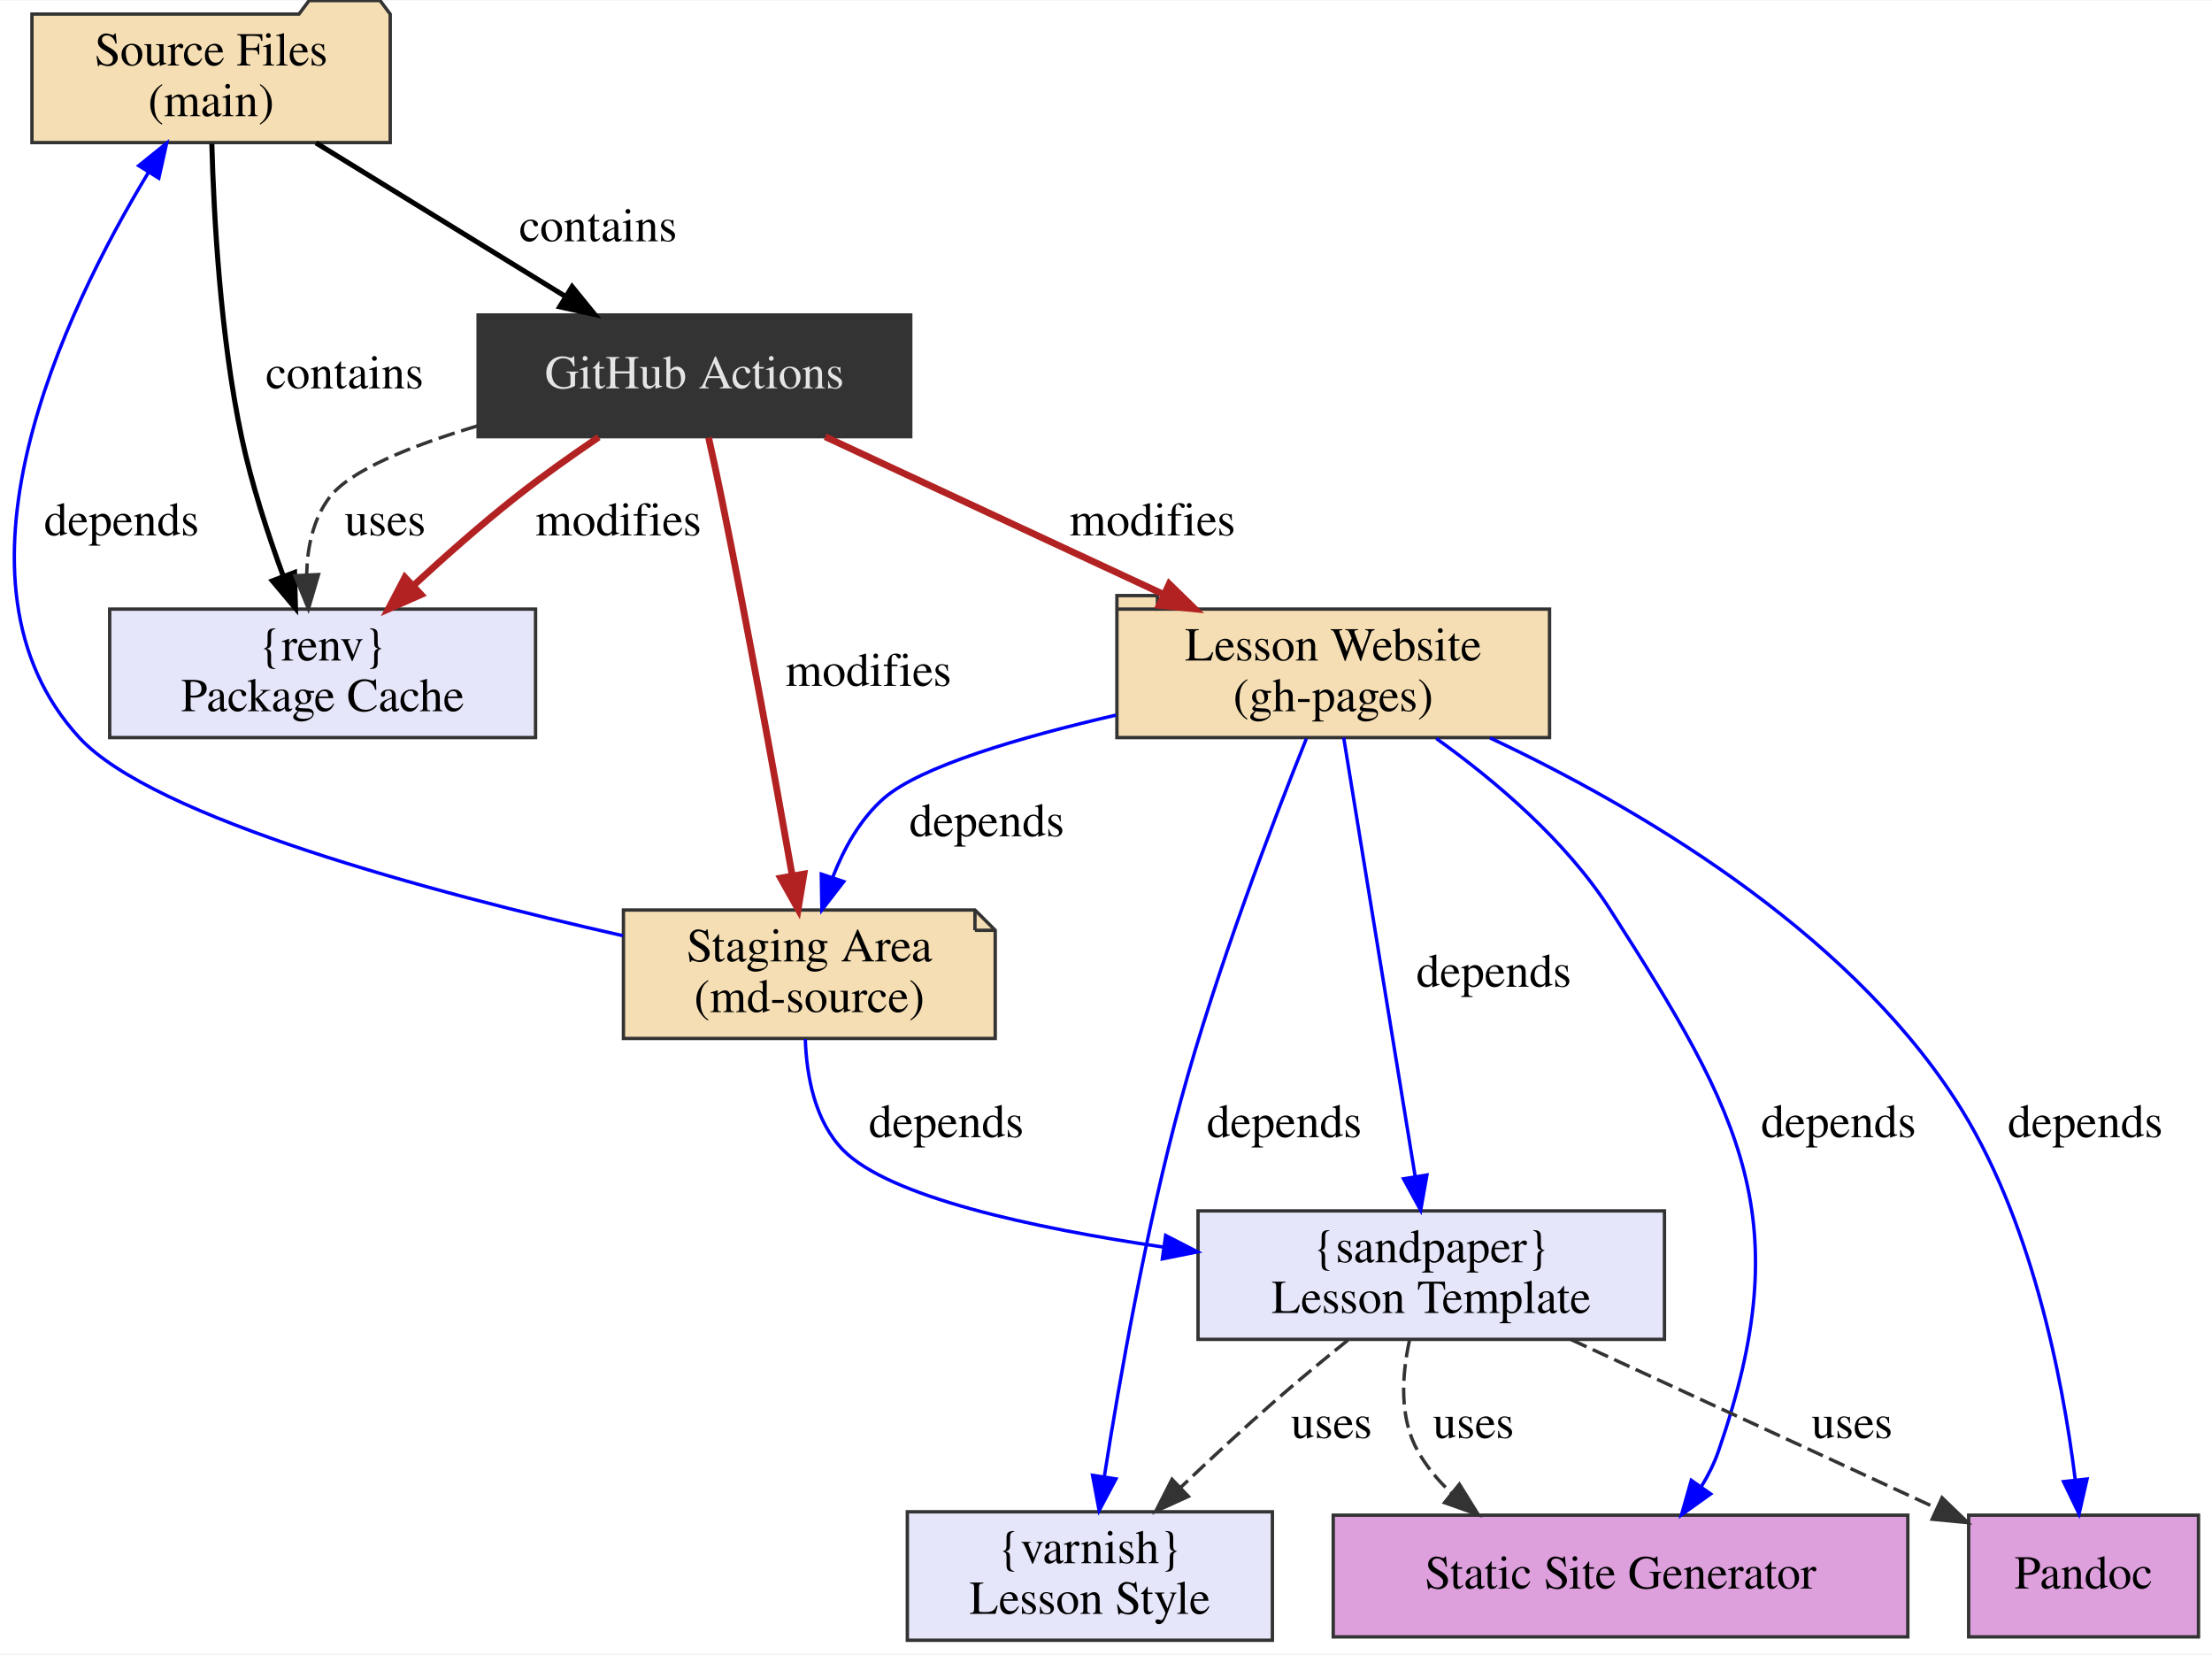
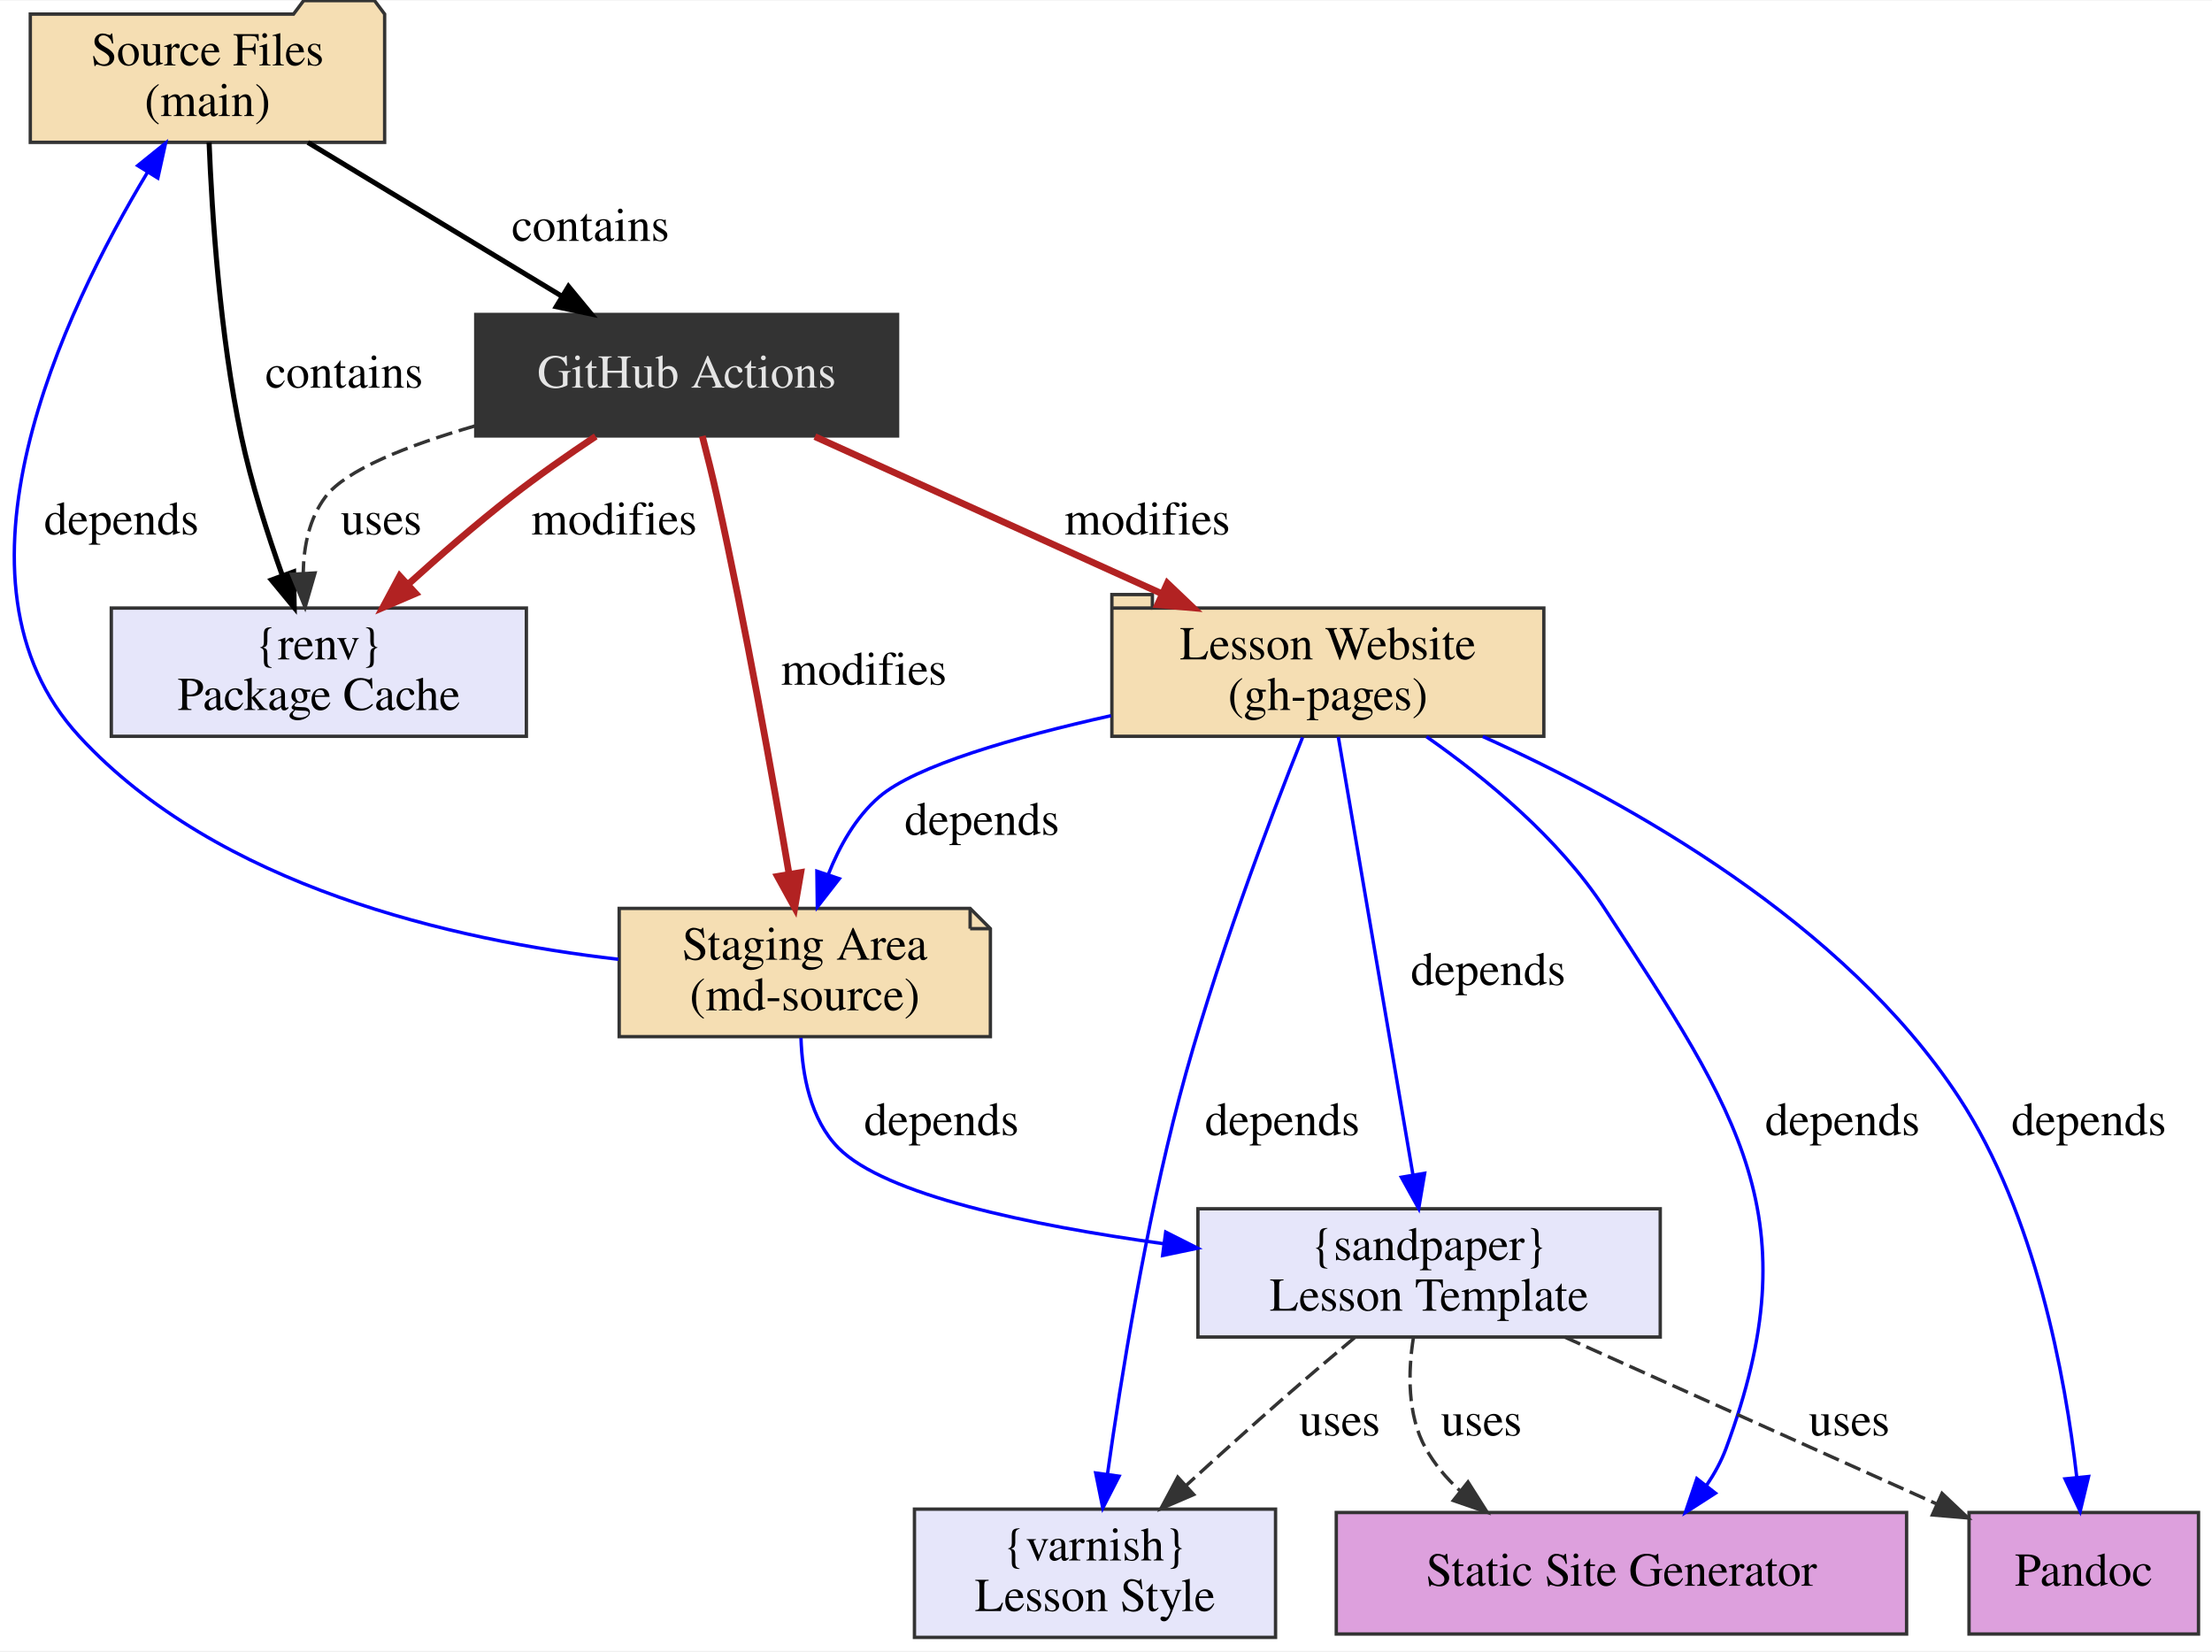
- <svg xmlns="http://www.w3.org/2000/svg" width="654pt" height="489pt" viewBox="0.00 0.00 654.45 489.00">
+ <svg xmlns="http://www.w3.org/2000/svg" width="655pt" height="489pt" viewBox="0.00 0.00 655.48 489.00">
  <g id="graph0" class="graph" transform="scale(1 1) rotate(0) translate(4 485)">
-     <polygon fill="#ffffff" stroke="transparent" points="-4,4 -4,-485 650.452,-485 650.452,4 -4,4" />
+     <polygon fill="white" stroke="transparent" points="-4,4 -4,-485 651.48,-485 651.48,4 -4,4" />
    <g id="node1" class="node">
-       <polygon fill="#f5deb3" stroke="#333333" points="111.452,-481 108.452,-485 87.452,-485 84.452,-481 5.452,-481 5.452,-443 111.452,-443 111.452,-481" />
-       <text text-anchor="middle" x="58.452" y="-465.8" font-family="Times,serif" font-size="14.00" fill="#000000">Source Files</text>
-       <text text-anchor="middle" x="58.452" y="-450.8" font-family="Times,serif" font-size="14.00" fill="#000000">(main)</text>
+       <polygon fill="wheat" stroke="#333333" points="109.98,-481 106.98,-485 85.98,-485 82.98,-481 4.98,-481 4.98,-443 109.98,-443 109.98,-481" />
+       <text text-anchor="middle" x="57.48" y="-465.8" font-family="Times,serif" font-size="14.00">Source Files</text>
+       <text text-anchor="middle" x="57.48" y="-450.8" font-family="Times,serif" font-size="14.00">(main)</text>
    </g>
    <g id="node4" class="node">
-       <polygon fill="#333333" stroke="#333333" points="265.452,-392 137.452,-392 137.452,-356 265.452,-356 265.452,-392" />
-       <text text-anchor="middle" x="201.452" y="-370.3" font-family="Times,serif" font-size="14.00" fill="#e5e5e5">GitHub Actions</text>
+       <polygon fill="#333333" stroke="#333333" points="261.98,-392 136.98,-392 136.98,-356 261.98,-356 261.98,-392" />
+       <text text-anchor="middle" x="199.48" y="-370.3" font-family="Times,serif" font-size="14.00" fill="#e5e5e5">GitHub Actions</text>
    </g>
    <g id="edge2" class="edge">
-       <path fill="none" stroke="#000000" stroke-width="1.5" d="M89.481,-442.905C111.187,-429.548 140.312,-411.625 163.417,-397.406" />
-       <polygon fill="#000000" stroke="#000000" stroke-width="1.5" points="165.268,-400.377 171.95,-392.155 161.599,-394.416 165.268,-400.377" />
-       <text text-anchor="middle" x="172.952" y="-413.8" font-family="Times,serif" font-size="14.00" fill="#000000">contains</text>
+       <path fill="none" stroke="black" stroke-width="1.5" d="M87.25,-442.97C109.17,-429.69 139.12,-411.56 162.57,-397.36" />
+       <polygon fill="black" stroke="black" stroke-width="1.5" points="164.46,-400.3 171.2,-392.13 160.84,-394.31 164.46,-400.3" />
+       <text text-anchor="middle" x="170.98" y="-413.8" font-family="Times,serif" font-size="14.00">contains</text>
    </g>
    <g id="node7" class="node">
-       <polygon fill="#e6e6fa" stroke="#333333" points="154.452,-305 28.452,-305 28.452,-267 154.452,-267 154.452,-305" />
-       <text text-anchor="middle" x="91.452" y="-289.8" font-family="Times,serif" font-size="14.00" fill="#000000">{renv}</text>
-       <text text-anchor="middle" x="91.452" y="-274.8" font-family="Times,serif" font-size="14.00" fill="#000000">Package Cache</text>
+       <polygon fill="lavender" stroke="#333333" points="151.98,-305 28.98,-305 28.98,-267 151.98,-267 151.98,-305" />
+       <text text-anchor="middle" x="90.48" y="-289.8" font-family="Times,serif" font-size="14.00">{renv}</text>
+       <text text-anchor="middle" x="90.48" y="-274.8" font-family="Times,serif" font-size="14.00">Package Cache</text>
    </g>
    <g id="edge1" class="edge">
-       <path fill="none" stroke="#000000" stroke-width="1.5" d="M58.675,-442.644C59.25,-421.235 61.174,-385.82 67.452,-356 70.376,-342.112 75.245,-327.176 79.837,-314.681" />
-       <polygon fill="#000000" stroke="#000000" stroke-width="1.5" points="83.14,-315.843 83.417,-305.251 76.595,-313.358 83.14,-315.843" />
-       <text text-anchor="middle" x="97.952" y="-370.3" font-family="Times,serif" font-size="14.00" fill="#000000">contains</text>
+       <path fill="none" stroke="black" stroke-width="1.5" d="M57.96,-442.98C58.8,-421.91 61.12,-386.1 67.48,-356 70.43,-342.06 75.25,-327 79.71,-314.52" />
+       <polygon fill="black" stroke="black" stroke-width="1.5" points="83,-315.73 83.18,-305.14 76.43,-313.31 83,-315.73" />
+       <text text-anchor="middle" x="97.98" y="-370.3" font-family="Times,serif" font-size="14.00">contains</text>
    </g>
    <g id="node2" class="node">
-       <polygon fill="#f5deb3" stroke="#333333" points="284.452,-216 180.452,-216 180.452,-178 290.452,-178 290.452,-210 284.452,-216" />
-       <polyline fill="none" stroke="#333333" points="284.452,-216 284.452,-210 " />
-       <polyline fill="none" stroke="#333333" points="290.452,-210 284.452,-210 " />
-       <text text-anchor="middle" x="235.452" y="-200.8" font-family="Times,serif" font-size="14.00" fill="#000000">Staging Area</text>
-       <text text-anchor="middle" x="235.452" y="-185.8" font-family="Times,serif" font-size="14.00" fill="#000000">(md-source)</text>
+       <polygon fill="wheat" stroke="#333333" points="283.48,-216 179.48,-216 179.48,-178 289.48,-178 289.48,-210 283.48,-216" />
+       <polyline fill="none" stroke="#333333" points="283.48,-216 283.48,-210 " />
+       <polyline fill="none" stroke="#333333" points="289.48,-210 283.48,-210 " />
+       <text text-anchor="middle" x="234.48" y="-200.8" font-family="Times,serif" font-size="14.00">Staging Area</text>
+       <text text-anchor="middle" x="234.48" y="-185.8" font-family="Times,serif" font-size="14.00">(md-source)</text>
    </g>
    <g id="edge12" class="edge">
-       <path fill="none" stroke="#0000ff" d="M180.284,-208.398C123.811,-221.158 41.314,-243.19 19.452,-267 -23.076,-313.319 14.652,-392.435 39.964,-434.235" />
-       <polygon fill="#0000ff" stroke="#0000ff" points="37.043,-436.165 45.298,-442.805 42.986,-432.466 37.043,-436.165" />
-       <text text-anchor="middle" x="31.952" y="-326.8" font-family="Times,serif" font-size="14.00" fill="#000000">depends</text>
+       <path fill="none" stroke="blue" d="M179.24,-200.93C130.32,-206.54 60.51,-222.44 19.48,-267 -23.1,-313.24 14.7,-392.61 39.66,-434.04" />
+       <polygon fill="blue" stroke="blue" points="36.82,-436.11 45.06,-442.76 42.77,-432.42 36.82,-436.11" />
+       <text text-anchor="middle" x="31.98" y="-326.8" font-family="Times,serif" font-size="14.00">depends</text>
    </g>
    <g id="node5" class="node">
-       <polygon fill="#e6e6fa" stroke="#333333" points="488.452,-127 350.452,-127 350.452,-89 488.452,-89 488.452,-127" />
-       <text text-anchor="middle" x="419.452" y="-111.8" font-family="Times,serif" font-size="14.00" fill="#000000">{sandpaper}</text>
-       <text text-anchor="middle" x="419.452" y="-96.8" font-family="Times,serif" font-size="14.00" fill="#000000">Lesson Template</text>
+       <polygon fill="lavender" stroke="#333333" points="487.98,-127 350.98,-127 350.98,-89 487.98,-89 487.98,-127" />
+       <text text-anchor="middle" x="419.48" y="-111.8" font-family="Times,serif" font-size="14.00">{sandpaper}</text>
+       <text text-anchor="middle" x="419.48" y="-96.8" font-family="Times,serif" font-size="14.00">Lesson Template</text>
    </g>
    <g id="edge11" class="edge">
-       <path fill="none" stroke="#0000ff" d="M234.254,-177.811C234.636,-166.809 237.084,-153.533 245.452,-145 259.007,-131.177 301.019,-122.019 340.364,-116.272" />
-       <polygon fill="#0000ff" stroke="#0000ff" points="340.872,-119.736 350.29,-114.884 339.902,-112.803 340.872,-119.736" />
-       <text text-anchor="middle" x="275.952" y="-148.8" font-family="Times,serif" font-size="14.00" fill="#000000">depends</text>
+       <path fill="none" stroke="blue" d="M233.35,-177.65C233.7,-166.76 236.1,-153.46 244.48,-145 258.27,-131.09 301.05,-122.14 340.85,-116.64" />
+       <polygon fill="blue" stroke="blue" points="341.43,-120.1 350.89,-115.32 340.52,-113.16 341.43,-120.1" />
+       <text text-anchor="middle" x="274.98" y="-148.8" font-family="Times,serif" font-size="14.00">depends</text>
    </g>
    <g id="node3" class="node">
-       <polygon fill="#f5deb3" stroke="#333333" points="454.452,-305 338.452,-305 338.452,-309 326.452,-309 326.452,-267 454.452,-267 454.452,-305" />
-       <polyline fill="none" stroke="#333333" points="326.452,-305 338.452,-305 " />
-       <text text-anchor="middle" x="390.452" y="-289.8" font-family="Times,serif" font-size="14.00" fill="#000000">Lesson Website</text>
-       <text text-anchor="middle" x="390.452" y="-274.8" font-family="Times,serif" font-size="14.00" fill="#000000">(gh-pages)</text>
+       <polygon fill="wheat" stroke="#333333" points="453.48,-305 337.48,-305 337.48,-309 325.48,-309 325.48,-267 453.48,-267 453.48,-305" />
+       <polyline fill="none" stroke="#333333" points="325.48,-305 337.48,-305 " />
+       <text text-anchor="middle" x="389.48" y="-289.8" font-family="Times,serif" font-size="14.00">Lesson Website</text>
+       <text text-anchor="middle" x="389.48" y="-274.8" font-family="Times,serif" font-size="14.00">(gh-pages)</text>
    </g>
    <g id="edge9" class="edge">
-       <path fill="none" stroke="#0000ff" d="M326.154,-273.64C297.656,-267.07 268.164,-258.413 257.452,-249 250.519,-242.907 245.71,-234.262 242.4,-225.766" />
-       <polygon fill="#0000ff" stroke="#0000ff" points="245.638,-224.411 239.166,-216.023 238.994,-226.617 245.638,-224.411" />
-       <text text-anchor="middle" x="287.952" y="-237.8" font-family="Times,serif" font-size="14.00" fill="#000000">depends</text>
+       <path fill="none" stroke="blue" d="M325.22,-273.11C296.73,-266.75 267.24,-258.32 256.48,-249 249.57,-243.01 244.76,-234.45 241.44,-226.06" />
+       <polygon fill="blue" stroke="blue" points="244.71,-224.8 238.2,-216.44 238.07,-227.03 244.71,-224.8" />
+       <text text-anchor="middle" x="286.98" y="-237.8" font-family="Times,serif" font-size="14.00">depends</text>
    </g>
    <g id="edge10" class="edge">
-       <path fill="none" stroke="#0000ff" d="M393.555,-266.951C398.622,-235.851 408.705,-173.965 414.685,-137.261" />
-       <polygon fill="#0000ff" stroke="#0000ff" points="418.173,-137.614 416.327,-127.181 411.264,-136.488 418.173,-137.614" />
-       <text text-anchor="middle" x="437.952" y="-193.3" font-family="Times,serif" font-size="14.00" fill="#000000">depends</text>
+       <path fill="none" stroke="blue" d="M392.58,-266.83C397.83,-236.05 408.49,-173.48 414.7,-137.04" />
+       <polygon fill="blue" stroke="blue" points="418.17,-137.52 416.4,-127.07 411.27,-136.34 418.17,-137.52" />
+       <text text-anchor="middle" x="436.98" y="-193.3" font-family="Times,serif" font-size="14.00">depends</text>
    </g>
    <g id="node6" class="node">
-       <polygon fill="#e6e6fa" stroke="#333333" points="372.452,-38 264.452,-38 264.452,0 372.452,0 372.452,-38" />
-       <text text-anchor="middle" x="318.452" y="-22.8" font-family="Times,serif" font-size="14.00" fill="#000000">{varnish}</text>
-       <text text-anchor="middle" x="318.452" y="-7.8" font-family="Times,serif" font-size="14.00" fill="#000000">Lesson Style</text>
+       <polygon fill="lavender" stroke="#333333" points="373.98,-38 266.98,-38 266.98,0 373.98,0 373.98,-38" />
+       <text text-anchor="middle" x="320.48" y="-22.8" font-family="Times,serif" font-size="14.00">{varnish}</text>
+       <text text-anchor="middle" x="320.48" y="-7.8" font-family="Times,serif" font-size="14.00">Lesson Style</text>
    </g>
    <g id="edge6" class="edge">
-       <path fill="none" stroke="#0000ff" d="M382.49,-266.655C372.661,-242.174 355.959,-198.546 345.452,-160 335.107,-122.046 327.255,-77.294 322.754,-48.555" />
-       <polygon fill="#0000ff" stroke="#0000ff" points="326.168,-47.727 321.195,-38.372 319.249,-48.786 326.168,-47.727" />
-       <text text-anchor="middle" x="375.952" y="-148.8" font-family="Times,serif" font-size="14.00" fill="#000000">depends</text>
+       <path fill="none" stroke="blue" d="M381.97,-266.66C372.34,-242.55 355.68,-198.71 345.48,-160 335.44,-121.89 328.2,-76.88 324.18,-48.39" />
+       <polygon fill="blue" stroke="blue" points="327.62,-47.76 322.79,-38.33 320.69,-48.71 327.62,-47.76" />
+       <text text-anchor="middle" x="375.98" y="-148.8" font-family="Times,serif" font-size="14.00">depends</text>
    </g>
    <g id="node8" class="node">
-       <polygon fill="#dda0dd" stroke="#333333" points="560.452,-37 390.452,-37 390.452,-1 560.452,-1 560.452,-37" />
-       <text text-anchor="middle" x="475.452" y="-15.3" font-family="Times,serif" font-size="14.00" fill="#000000">Static Site Generator</text>
+       <polygon fill="plum" stroke="#333333" points="560.98,-37 391.98,-37 391.98,-1 560.98,-1 560.98,-37" />
+       <text text-anchor="middle" x="476.48" y="-15.3" font-family="Times,serif" font-size="14.00">Static Site Generator</text>
    </g>
    <g id="edge7" class="edge">
-       <path fill="none" stroke="#0000ff" d="M420.963,-266.718C438.401,-254.23 459.341,-236.499 472.452,-216 511.526,-154.907 528.115,-124.55 504.452,-56 503.207,-52.393 501.45,-48.87 499.409,-45.52" />
-       <polygon fill="#0000ff" stroke="#0000ff" points="502.115,-43.285 493.5,-37.118 496.389,-47.311 502.115,-43.285" />
-       <text text-anchor="middle" x="539.952" y="-148.8" font-family="Times,serif" font-size="14.00" fill="#000000">depends</text>
+       <path fill="none" stroke="blue" d="M418.72,-266.88C436.36,-254.54 457.97,-236.73 471.48,-216 511.29,-154.94 532.85,-124.33 507.48,-56 506.07,-52.19 504.05,-48.52 501.72,-45.07" />
+       <polygon fill="blue" stroke="blue" points="504.33,-42.73 495.42,-37 498.82,-47.04 504.33,-42.73" />
+       <text text-anchor="middle" x="541.98" y="-148.8" font-family="Times,serif" font-size="14.00">depends</text>
    </g>
    <g id="node9" class="node">
-       <polygon fill="#dda0dd" stroke="#333333" points="646.452,-37 578.452,-37 578.452,-1 646.452,-1 646.452,-37" />
-       <text text-anchor="middle" x="612.452" y="-15.3" font-family="Times,serif" font-size="14.00" fill="#000000">Pandoc</text>
+       <polygon fill="plum" stroke="#333333" points="647.48,-37 579.48,-37 579.48,-1 647.48,-1 647.48,-37" />
+       <text text-anchor="middle" x="613.48" y="-15.3" font-family="Times,serif" font-size="14.00">Pandoc</text>
    </g>
    <g id="edge8" class="edge">
-       <path fill="none" stroke="#0000ff" d="M436.847,-266.902C479.605,-246.795 541.299,-210.947 574.452,-160 596.989,-125.367 606.232,-77.68 609.973,-47.6" />
-       <polygon fill="#0000ff" stroke="#0000ff" points="613.484,-47.698 611.117,-37.371 606.528,-46.92 613.484,-47.698" />
-       <text text-anchor="middle" x="612.952" y="-148.8" font-family="Times,serif" font-size="14.00" fill="#000000">depends</text>
+       <path fill="none" stroke="blue" d="M435.41,-266.93C478.92,-247.33 542.51,-211.74 576.48,-160 599.22,-125.37 608.01,-77.33 611.4,-47.48" />
+       <polygon fill="blue" stroke="blue" points="614.9,-47.66 612.41,-37.36 607.93,-46.96 614.9,-47.66" />
+       <text text-anchor="middle" x="614.98" y="-148.8" font-family="Times,serif" font-size="14.00">depends</text>
    </g>
    <g id="edge3" class="edge">
-       <path fill="none" stroke="#b22222" stroke-width="2" d="M205.651,-355.713C206.916,-350.045 208.279,-343.772 209.452,-338 217.277,-299.499 225.336,-254.875 230.367,-226.314" />
-       <polygon fill="#b22222" stroke="#b22222" stroke-width="2" points="233.86,-226.654 232.139,-216.2 226.965,-225.445 233.86,-226.654" />
-       <text text-anchor="middle" x="252.952" y="-282.3" font-family="Times,serif" font-size="14.00" fill="#000000">modifies</text>
+       <path fill="none" stroke="firebrick" stroke-width="2" d="M204.11,-355.97C205.59,-350.27 207.18,-343.88 208.48,-338 217,-299.47 225.01,-254.57 229.82,-226.21" />
+       <polygon fill="firebrick" stroke="firebrick" stroke-width="2" points="233.3,-226.64 231.51,-216.2 226.4,-225.48 233.3,-226.64" />
+       <text text-anchor="middle" x="251.98" y="-282.3" font-family="Times,serif" font-size="14.00">modifies</text>
    </g>
    <g id="edge4" class="edge">
-       <path fill="none" stroke="#b22222" stroke-width="2" d="M240.155,-355.979C269.027,-342.536 308.726,-324.052 340.073,-309.457" />
-       <polygon fill="#b22222" stroke="#b22222" stroke-width="2" points="341.924,-312.456 349.512,-305.062 338.969,-306.11 341.924,-312.456" />
-       <text text-anchor="middle" x="336.952" y="-326.8" font-family="Times,serif" font-size="14.00" fill="#000000">modifies</text>
+       <path fill="none" stroke="firebrick" stroke-width="2" d="M237.48,-355.8C267.04,-342.42 308.31,-323.74 340.38,-309.22" />
+       <polygon fill="firebrick" stroke="firebrick" stroke-width="2" points="341.92,-312.37 349.59,-305.06 339.04,-305.99 341.92,-312.37" />
+       <text text-anchor="middle" x="335.98" y="-326.8" font-family="Times,serif" font-size="14.00">modifies</text>
    </g>
    <g id="edge5" class="edge">
-       <path fill="none" stroke="#b22222" stroke-width="2" d="M173.137,-355.858C164.997,-350.353 156.223,-344.133 148.452,-338 138.266,-329.961 127.626,-320.56 118.335,-311.979" />
-       <polygon fill="#b22222" stroke="#b22222" stroke-width="2" points="120.582,-309.287 110.888,-305.011 115.799,-314.399 120.582,-309.287" />
-       <text text-anchor="middle" x="178.952" y="-326.8" font-family="Times,serif" font-size="14.00" fill="#000000">modifies</text>
+       <path fill="none" stroke="firebrick" stroke-width="2" d="M172.53,-355.88C164.32,-350.4 155.38,-344.15 147.48,-338 137.17,-329.97 126.36,-320.58 116.96,-312.06" />
+       <polygon fill="firebrick" stroke="firebrick" stroke-width="2" points="119.17,-309.33 109.43,-305.15 114.43,-314.49 119.17,-309.33" />
+       <text text-anchor="middle" x="177.98" y="-326.8" font-family="Times,serif" font-size="14.00">modifies</text>
    </g>
    <g id="edge16" class="edge">
-       <path fill="none" stroke="#333333" stroke-dasharray="5,2" d="M137.208,-359.169C117.517,-353.271 99.442,-345.983 93.452,-338 88.626,-331.569 86.914,-323.324 86.734,-315.305" />
-       <polygon fill="#333333" stroke="#333333" points="90.242,-315.225 87.246,-305.063 83.251,-314.875 90.242,-315.225" />
-       <text text-anchor="middle" x="109.952" y="-326.8" font-family="Times,serif" font-size="14.00" fill="#000000">uses</text>
+       <path fill="none" stroke="#333333" stroke-dasharray="5,2" d="M136.72,-358.96C116.88,-353.2 98.52,-345.99 92.48,-338 87.65,-331.61 85.99,-323.37 85.85,-315.39" />
+       <polygon fill="#333333" stroke="#333333" points="89.35,-315.4 86.41,-305.22 82.37,-315.01 89.35,-315.4" />
+       <text text-anchor="middle" x="108.98" y="-326.8" font-family="Times,serif" font-size="14.00">uses</text>
    </g>
    <g id="edge13" class="edge">
-       <path fill="none" stroke="#333333" stroke-dasharray="5,2" d="M394.802,-88.771C387.808,-83.154 380.248,-76.929 373.452,-71 364.109,-62.849 354.181,-53.641 345.369,-45.264" />
-       <polygon fill="#333333" stroke="#333333" points="347.598,-42.553 337.955,-38.164 342.756,-47.608 347.598,-42.553" />
-       <text text-anchor="middle" x="389.952" y="-59.8" font-family="Times,serif" font-size="14.00" fill="#000000">uses</text>
+       <path fill="none" stroke="#333333" stroke-dasharray="5,2" d="M397.46,-88.86C390.68,-83.2 383.23,-76.89 376.48,-71 366.89,-62.62 356.53,-53.28 347.37,-44.91" />
+       <polygon fill="#333333" stroke="#333333" points="349.73,-42.32 340,-38.14 345,-47.48 349.73,-42.32" />
+       <text text-anchor="middle" x="392.98" y="-59.8" font-family="Times,serif" font-size="14.00">uses</text>
    </g>
    <g id="edge15" class="edge">
-       <path fill="none" stroke="#333333" stroke-dasharray="5,2" d="M412.994,-88.601C410.747,-78.31 409.98,-65.804 415.452,-56 418.033,-51.377 421.455,-47.259 425.36,-43.609" />
-       <polygon fill="#333333" stroke="#333333" points="427.781,-46.153 433.373,-37.154 423.389,-40.702 427.781,-46.153" />
-       <text text-anchor="middle" x="431.952" y="-59.8" font-family="Times,serif" font-size="14.00" fill="#000000">uses</text>
+       <path fill="none" stroke="#333333" stroke-dasharray="5,2" d="M414.85,-88.93C413.22,-78.66 412.97,-65.91 418.48,-56 421.08,-51.33 424.56,-47.19 428.54,-43.53" />
+       <polygon fill="#333333" stroke="#333333" points="431.01,-46.04 436.68,-37.09 426.67,-40.55 431.01,-46.04" />
+       <text text-anchor="middle" x="434.98" y="-59.8" font-family="Times,serif" font-size="14.00">uses</text>
    </g>
    <g id="edge14" class="edge">
-       <path fill="none" stroke="#333333" stroke-dasharray="5,2" d="M460.855,-88.907C492.711,-74.217 536.614,-53.972 568.977,-39.048" />
-       <polygon fill="#333333" stroke="#333333" points="570.586,-42.16 578.201,-34.794 567.654,-35.804 570.586,-42.16" />
-       <text text-anchor="middle" x="543.952" y="-59.8" font-family="Times,serif" font-size="14.00" fill="#000000">uses</text>
+       <path fill="none" stroke="#333333" stroke-dasharray="5,2" d="M459.68,-88.97C491.8,-74.57 536.76,-54.41 569.77,-39.6" />
+       <polygon fill="#333333" stroke="#333333" points="571.48,-42.67 579.17,-35.39 568.62,-36.28 571.48,-42.67" />
+       <text text-anchor="middle" x="543.98" y="-59.8" font-family="Times,serif" font-size="14.00">uses</text>
    </g>
  </g>
</svg>
